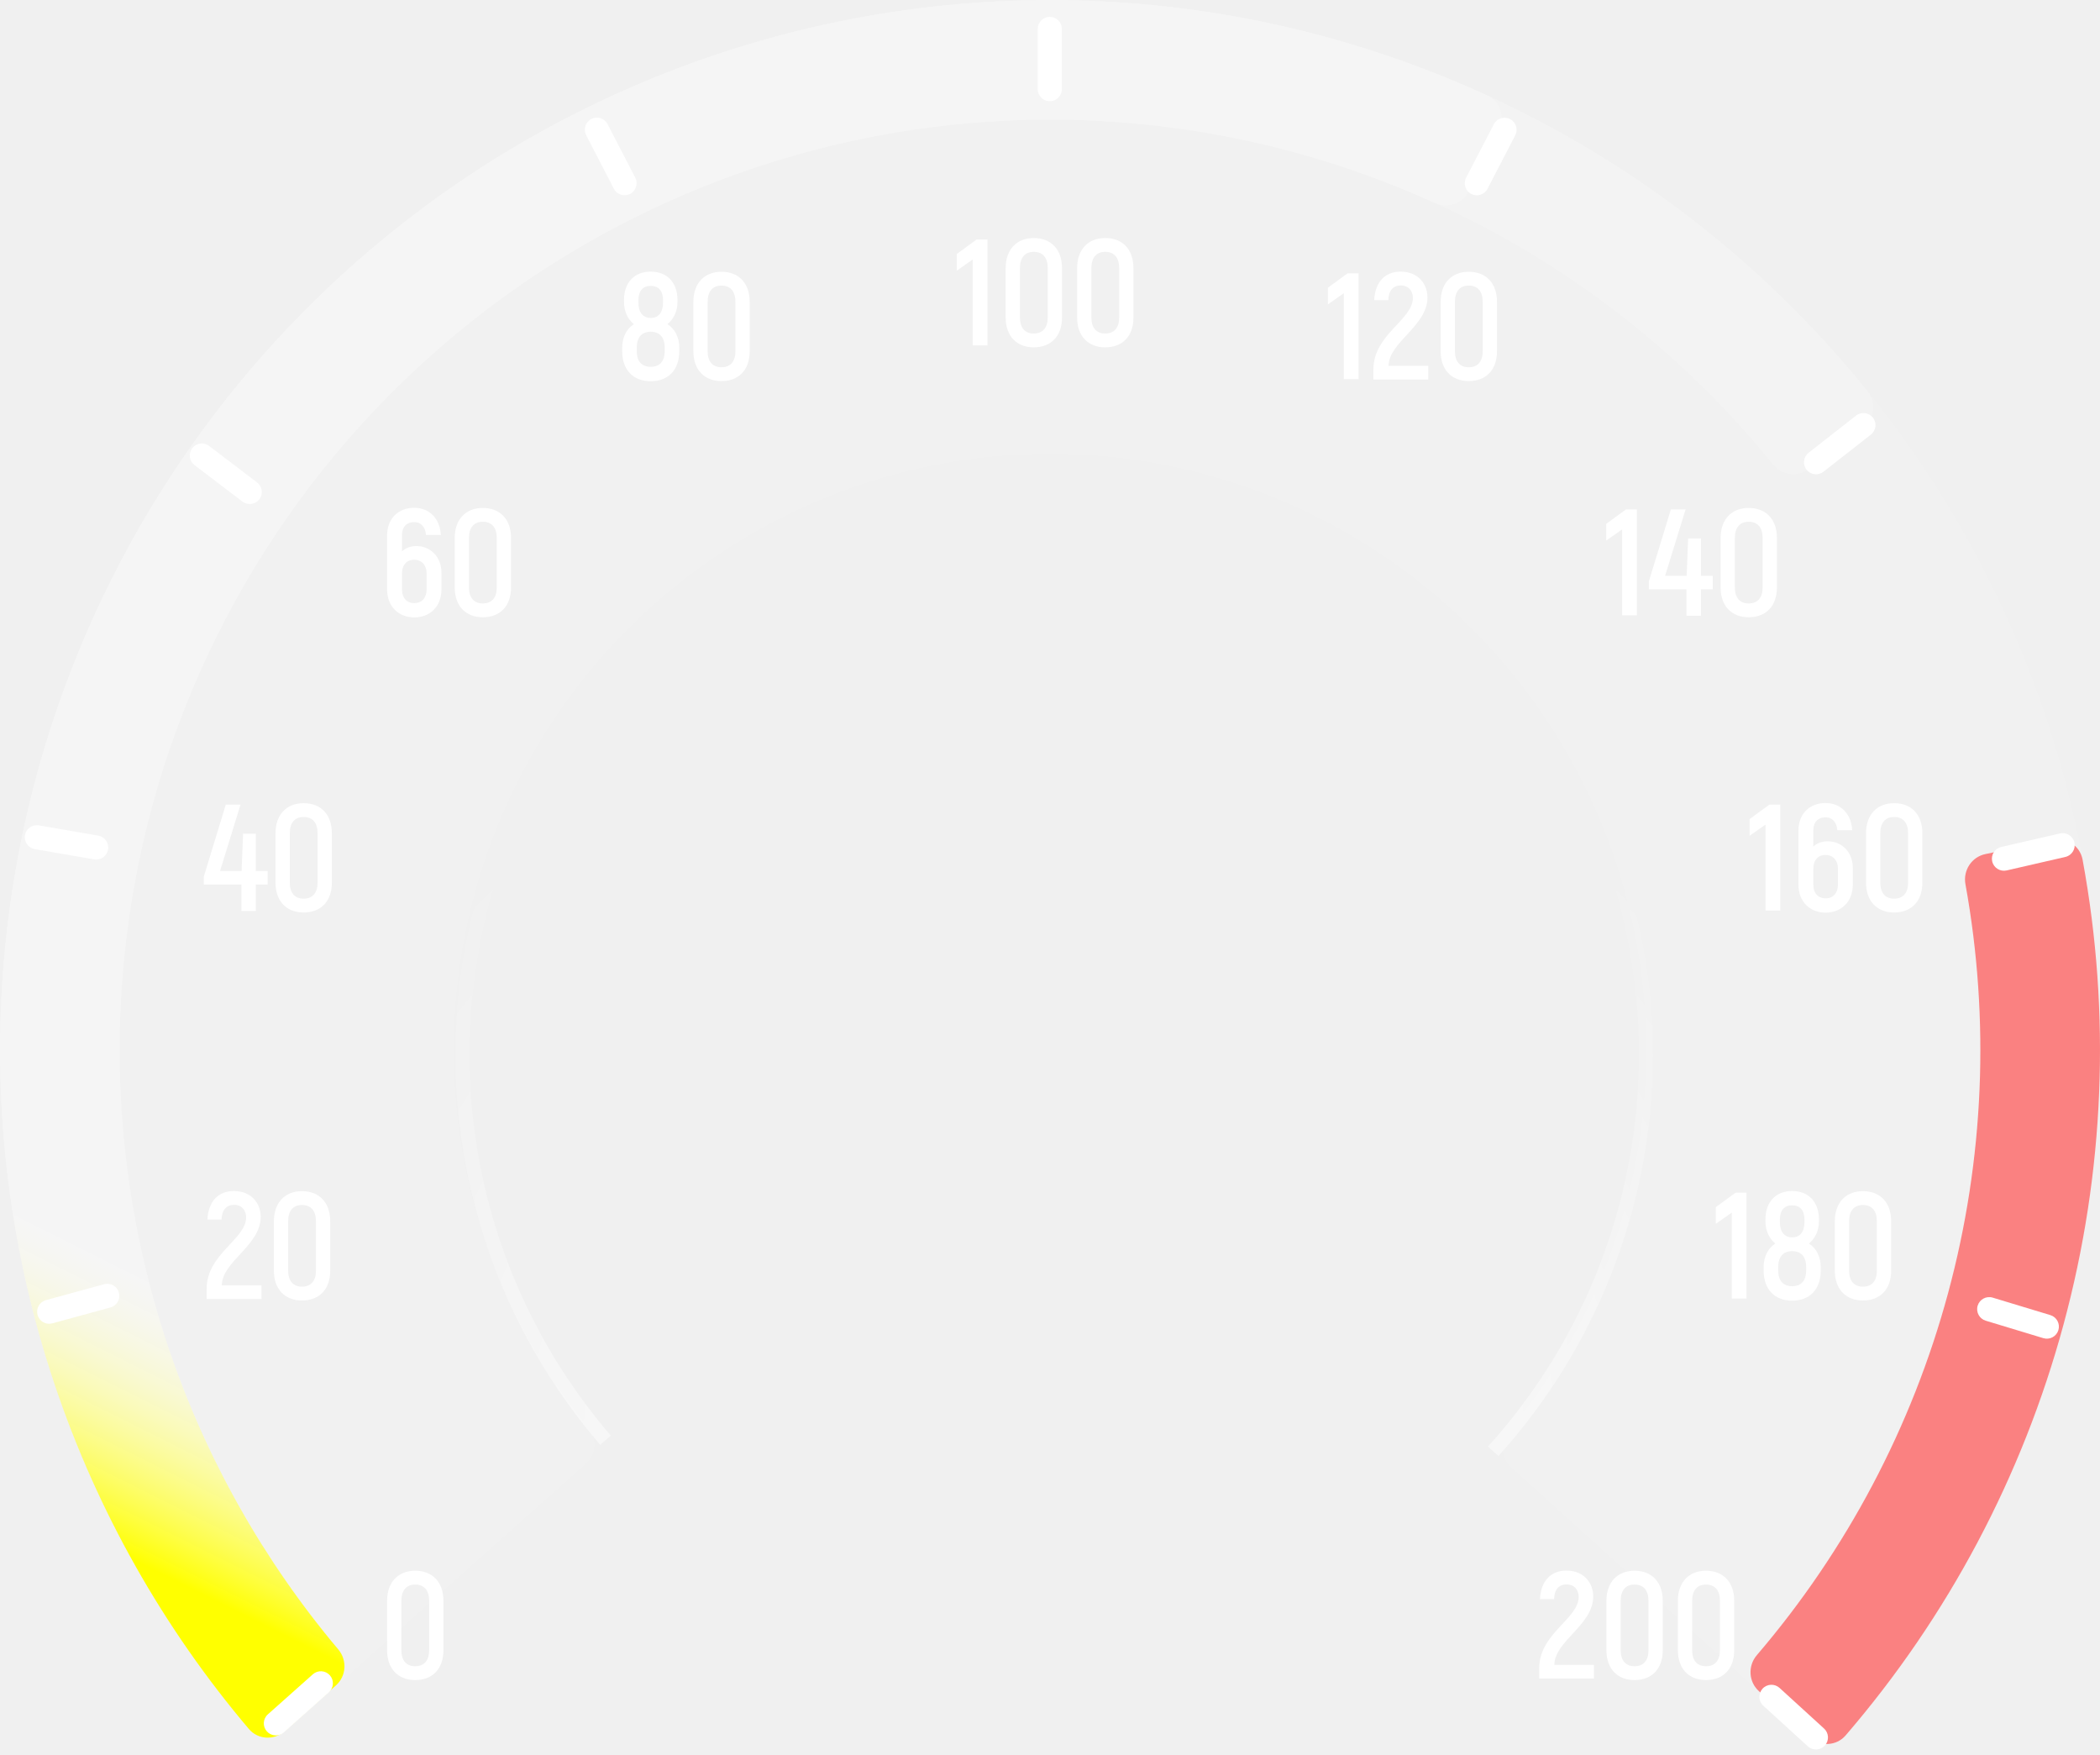
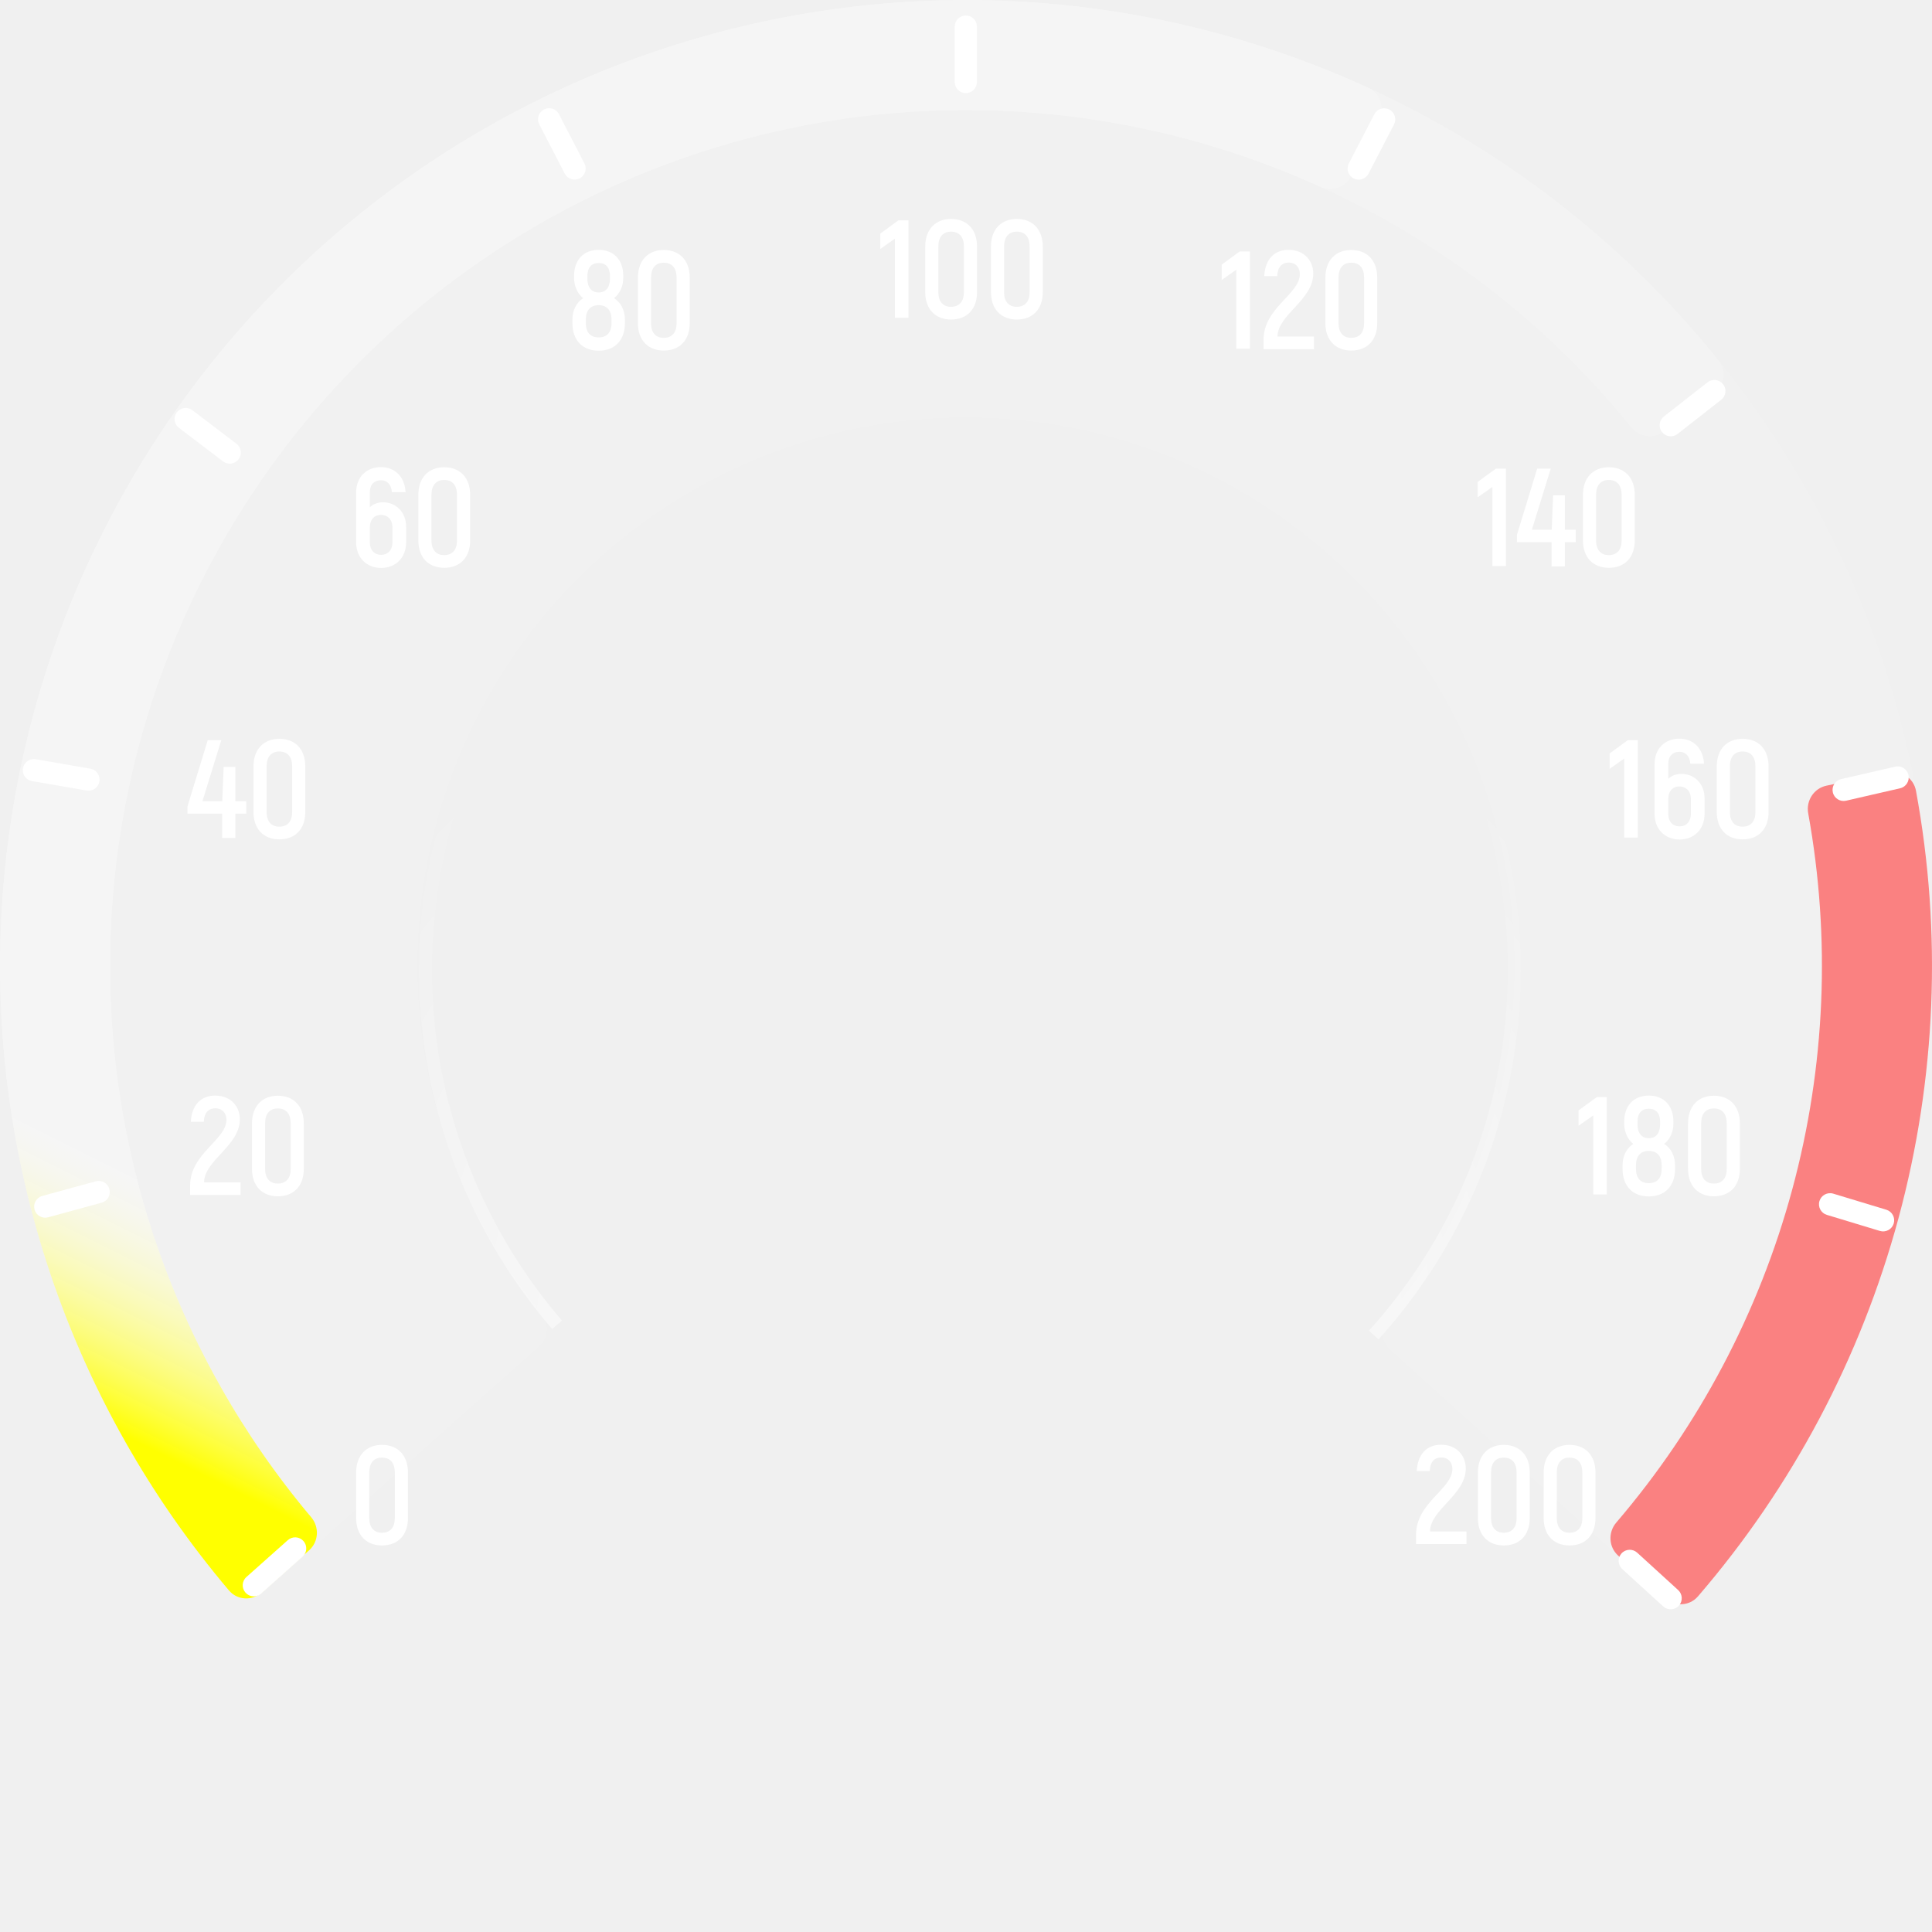
- <svg xmlns="http://www.w3.org/2000/svg" width="249" height="208" viewBox="0 0 249 208" fill="none">
+ <svg xmlns="http://www.w3.org/2000/svg" width="249" height="249" viewBox="0 0 249 249" fill="none">
  <path d="M177.736 15.284C178.462 13.794 177.844 11.995 176.338 11.305C151.178 -0.217 122.864 -3.04 95.877 3.335C67.916 9.94 43.099 26.013 25.636 48.828C8.173 71.643 -0.861 99.796 0.065 128.512C0.958 156.227 11.077 182.821 28.77 204.099C29.829 205.373 31.727 205.499 32.976 204.409L39.142 199.026C40.39 197.936 40.514 196.043 39.459 194.766C23.917 175.957 15.031 152.498 14.243 128.055C13.422 102.61 21.428 77.665 36.901 57.45C52.374 37.235 74.363 22.993 99.138 17.14C122.939 11.518 147.905 13.97 170.12 24.06C171.629 24.746 173.423 24.131 174.149 22.642L177.736 15.284Z" fill="white" fill-opacity="0.21" />
  <path d="M214.625 205.985C215.854 207.096 217.754 207.003 218.835 205.747C233.852 188.312 243.756 167.038 247.419 144.281C251.24 120.535 248.101 96.191 238.383 74.191C228.664 52.191 212.781 33.477 192.654 20.311C172.527 7.145 149.017 0.091 124.966 0.001C100.915 -0.089 77.353 6.789 57.128 19.804C36.903 32.819 20.88 51.414 10.997 73.34C1.114 95.267 -2.207 119.587 1.437 143.36C4.929 166.144 14.674 187.492 29.559 205.039C30.631 206.302 32.531 206.41 33.768 205.308L69.452 173.527C70.689 172.425 70.794 170.532 69.745 169.25C61.757 159.476 56.519 147.726 54.601 135.212C52.532 121.709 54.418 107.896 60.031 95.442C65.645 82.988 74.745 72.426 86.233 65.034C97.721 57.641 111.104 53.734 124.765 53.785C138.425 53.837 151.779 57.843 163.211 65.322C174.643 72.8 183.664 83.429 189.184 95.925C194.705 108.421 196.487 122.248 194.317 135.735C192.305 148.234 186.979 159.944 178.918 169.658C177.86 170.933 177.95 172.826 179.179 173.938L214.625 205.985Z" fill="white" fill-opacity="0.1" />
  <path d="M220.961 50.625C222.276 49.618 222.529 47.732 221.49 46.441C211.637 34.198 199.549 23.924 185.858 16.17C171.298 7.923 155.224 2.695 138.597 0.801C121.97 -1.094 105.132 0.382 89.089 5.142C73.046 9.902 58.127 17.847 45.224 28.502C32.321 39.158 21.698 52.305 13.991 67.159C6.284 82.013 1.65 98.268 0.367 114.953C-0.917 131.638 1.177 148.41 6.522 164.268C11.548 179.177 19.351 192.99 29.51 204.981C30.581 206.245 32.48 206.353 33.718 205.252L39.834 199.812C41.072 198.711 41.179 196.817 40.112 195.549C31.218 184.986 24.381 172.839 19.964 159.737C15.228 145.686 13.373 130.824 14.51 116.04C15.647 101.257 19.753 86.854 26.582 73.692C33.411 60.531 42.824 48.882 54.257 39.44C65.69 29.999 78.909 22.959 93.124 18.742C107.339 14.524 122.259 13.216 136.991 14.895C151.723 16.574 165.965 21.205 178.867 28.513C190.898 35.327 201.533 44.338 210.224 55.069C211.267 56.357 213.147 56.609 214.462 55.602L220.961 50.625Z" fill="url(#paint0_linear)" />
  <path d="M214.625 205.985C215.854 207.096 217.754 207.003 218.835 205.747C230.976 191.65 239.812 175.001 244.678 157.018C249.544 139.035 250.309 120.201 246.933 101.906C246.632 100.276 245.038 99.238 243.416 99.578L235.405 101.257C233.783 101.596 232.749 103.186 233.044 104.816C235.965 120.922 235.267 137.489 230.985 153.313C226.704 169.137 218.953 183.795 208.309 196.231C207.232 197.49 207.324 199.384 208.553 200.495L214.625 205.985Z" fill="#FF4040" fill-opacity="0.63" />
  <path d="M177.666 172.617C186.829 162.482 192.873 149.918 195.073 136.433C197.274 122.948 195.536 109.115 190.07 96.593C184.603 84.071 175.639 73.392 164.254 65.838C152.869 58.284 139.546 54.176 125.884 54.005C112.222 53.835 98.801 57.611 87.231 64.879C75.662 72.147 66.435 82.599 60.658 94.981C54.881 107.363 52.8 121.149 54.664 134.684C56.527 148.22 62.257 160.93 71.165 171.29L72.43 170.202C63.731 160.086 58.136 147.674 56.317 134.457C54.497 121.239 56.529 107.778 62.17 95.687C67.811 83.596 76.821 73.389 88.119 66.292C99.417 59.195 112.523 55.508 125.864 55.674C139.205 55.84 152.214 59.852 163.332 67.229C174.449 74.605 183.202 85.033 188.54 97.261C193.878 109.488 195.575 122.997 193.426 136.164C191.278 149.332 185.376 161.601 176.428 171.497L177.666 172.617Z" fill="url(#paint1_radial)" />
  <path d="M49.23 199.18C51.3 199.18 52.578 197.83 52.578 195.652V189.784C52.578 187.588 51.3 186.22 49.23 186.22C47.196 186.22 45.9 187.588 45.9 189.784V195.652C45.9 197.83 47.196 199.18 49.23 199.18ZM49.23 197.542C48.186 197.542 47.592 196.858 47.592 195.652V189.784C47.592 188.542 48.186 187.858 49.23 187.858C50.292 187.858 50.886 188.542 50.886 189.784V195.652C50.886 196.858 50.292 197.542 49.23 197.542Z" fill="white" />
  <path d="M24.504 154H31.002V152.38H26.304C26.304 149.572 30.912 147.664 30.912 144.262C30.912 142.678 29.814 141.202 27.726 141.202C25.872 141.202 24.702 142.444 24.594 144.586H26.268C26.304 143.434 26.862 142.84 27.744 142.84C28.698 142.84 29.184 143.524 29.184 144.316C29.184 146.926 24.504 148.654 24.504 152.794V154ZM35.806 154.18C37.876 154.18 39.154 152.83 39.154 150.652V144.784C39.154 142.588 37.876 141.22 35.806 141.22C33.772 141.22 32.476 142.588 32.476 144.784V150.652C32.476 152.83 33.772 154.18 35.806 154.18ZM35.806 152.542C34.762 152.542 34.168 151.858 34.168 150.652V144.784C34.168 143.542 34.762 142.858 35.806 142.858C36.868 142.858 37.462 143.542 37.462 144.784V150.652C37.462 151.858 36.868 152.542 35.806 152.542Z" fill="white" />
  <path d="M31.74 103.266H30.336V98.838H28.824L28.644 103.266H26.088L28.518 95.4H26.772L24.162 103.932V104.868H28.626V108H30.336V104.868H31.74V103.266ZM35.999 108.18C38.069 108.18 39.347 106.83 39.347 104.652V98.784C39.347 96.588 38.069 95.22 35.999 95.22C33.965 95.22 32.669 96.588 32.669 98.784V104.652C32.669 106.83 33.965 108.18 35.999 108.18ZM35.999 106.542C34.956 106.542 34.361 105.858 34.361 104.652V98.784C34.361 97.542 34.956 96.858 35.999 96.858C37.062 96.858 37.656 97.542 37.656 98.784V104.652C37.656 105.858 37.062 106.542 35.999 106.542Z" fill="white" />
  <path d="M49.374 64.738C48.69 64.738 48.078 64.972 47.664 65.368V63.442C47.664 62.434 48.258 61.894 49.104 61.894C49.896 61.894 50.436 62.452 50.508 63.424H52.272C52.164 61.462 50.904 60.202 49.104 60.202C47.232 60.202 45.9 61.48 45.9 63.478V69.886C45.9 71.902 47.268 73.198 49.122 73.198C50.976 73.198 52.344 71.902 52.344 69.886V67.888C52.344 66.016 51.03 64.738 49.374 64.738ZM50.58 69.868C50.58 70.93 49.968 71.506 49.122 71.506C48.276 71.506 47.664 70.93 47.664 69.868V67.996C47.664 66.952 48.258 66.358 49.086 66.358C49.95 66.358 50.58 66.952 50.58 67.978V69.868ZM57.246 73.18C59.316 73.18 60.594 71.83 60.594 69.652V63.784C60.594 61.588 59.316 60.22 57.246 60.22C55.212 60.22 53.916 61.588 53.916 63.784V69.652C53.916 71.83 55.212 73.18 57.246 73.18ZM57.246 71.542C56.202 71.542 55.608 70.858 55.608 69.652V63.784C55.608 62.542 56.202 61.858 57.246 61.858C58.308 61.858 58.902 62.542 58.902 63.784V69.652C58.902 70.858 58.308 71.542 57.246 71.542Z" fill="white" />
  <path d="M79.138 38.43C79.876 37.836 80.326 36.9 80.326 35.838V35.55C80.326 33.498 79.102 32.202 77.158 32.202C75.214 32.202 73.99 33.498 73.99 35.55V35.838C73.99 36.9 74.44 37.854 75.16 38.43C74.296 38.97 73.774 39.996 73.774 41.202V41.634C73.774 43.866 75.088 45.198 77.158 45.198C79.228 45.198 80.542 43.866 80.542 41.634V41.202C80.542 39.996 80.02 38.97 79.138 38.43ZM75.7 35.604C75.7 34.47 76.24 33.894 77.158 33.894C78.076 33.894 78.616 34.47 78.616 35.604V35.874C78.616 37.062 78.076 37.692 77.158 37.692C76.24 37.692 75.7 37.062 75.7 35.874V35.604ZM78.814 41.634C78.814 42.858 78.202 43.488 77.158 43.488C76.114 43.488 75.502 42.858 75.502 41.634V41.202C75.502 39.978 76.114 39.33 77.158 39.33C78.202 39.33 78.814 39.978 78.814 41.202V41.634ZM85.544 45.18C87.615 45.18 88.892 43.83 88.892 41.652V35.784C88.892 33.588 87.615 32.22 85.544 32.22C83.51 32.22 82.215 33.588 82.215 35.784V41.652C82.215 43.83 83.51 45.18 85.544 45.18ZM85.544 43.542C84.501 43.542 83.906 42.858 83.906 41.652V35.784C83.906 34.542 84.501 33.858 85.544 33.858C86.606 33.858 87.201 34.542 87.201 35.784V41.652C87.201 42.858 86.606 43.542 85.544 43.542Z" fill="white" />
  <path d="M115.79 28.4L113.45 30.11V32.09L115.34 30.758V40.946H117.086V28.4H115.79ZM122.574 41.18C124.644 41.18 125.922 39.83 125.922 37.652V31.784C125.922 29.588 124.644 28.22 122.574 28.22C120.54 28.22 119.244 29.588 119.244 31.784V37.652C119.244 39.83 120.54 41.18 122.574 41.18ZM122.574 39.542C121.53 39.542 120.936 38.858 120.936 37.652V31.784C120.936 30.542 121.53 29.858 122.574 29.858C123.636 29.858 124.23 30.542 124.23 31.784V37.652C124.23 38.858 123.636 39.542 122.574 39.542ZM131.046 41.18C133.116 41.18 134.394 39.83 134.394 37.652V31.784C134.394 29.588 133.116 28.22 131.046 28.22C129.012 28.22 127.716 29.588 127.716 31.784V37.652C127.716 39.83 129.012 41.18 131.046 41.18ZM131.046 39.542C130.002 39.542 129.408 38.858 129.408 37.652V31.784C129.408 30.542 130.002 29.858 131.046 29.858C132.108 29.858 132.702 30.542 132.702 31.784V37.652C132.702 38.858 132.108 39.542 131.046 39.542Z" fill="white" />
  <path d="M159.79 32.4L157.45 34.11V36.09L159.34 34.758V44.946H161.086V32.4H159.79ZM162.848 45H169.346V43.38H164.648C164.648 40.572 169.256 38.664 169.256 35.262C169.256 33.678 168.158 32.202 166.07 32.202C164.216 32.202 163.046 33.444 162.938 35.586H164.612C164.648 34.434 165.206 33.84 166.088 33.84C167.042 33.84 167.528 34.524 167.528 35.316C167.528 37.926 162.848 39.654 162.848 43.794V45ZM174.15 45.18C176.22 45.18 177.498 43.83 177.498 41.652V35.784C177.498 33.588 176.22 32.22 174.15 32.22C172.116 32.22 170.82 33.588 170.82 35.784V41.652C170.82 43.83 172.116 45.18 174.15 45.18ZM174.15 43.542C173.106 43.542 172.512 42.858 172.512 41.652V35.784C172.512 34.542 173.106 33.858 174.15 33.858C175.212 33.858 175.806 34.542 175.806 35.784V41.652C175.806 42.858 175.212 43.542 174.15 43.542Z" fill="white" />
  <path d="M192.79 60.4L190.45 62.11V64.09L192.34 62.758V72.946H194.086V60.4H192.79ZM203.084 68.266H201.68V63.838H200.168L199.988 68.266H197.432L199.862 60.4H198.116L195.506 68.932V69.868H199.97V73H201.68V69.868H203.084V68.266ZM207.343 73.18C209.413 73.18 210.691 71.83 210.691 69.652V63.784C210.691 61.588 209.413 60.22 207.343 60.22C205.309 60.22 204.013 61.588 204.013 63.784V69.652C204.013 71.83 205.309 73.18 207.343 73.18ZM207.343 71.542C206.299 71.542 205.705 70.858 205.705 69.652V63.784C205.705 62.542 206.299 61.858 207.343 61.858C208.405 61.858 208.999 62.542 208.999 63.784V69.652C208.999 70.858 208.405 71.542 207.343 71.542Z" fill="white" />
  <path d="M209.79 95.4L207.45 97.11V99.09L209.34 97.758V107.946H211.086V95.4H209.79ZM216.718 99.738C216.034 99.738 215.422 99.972 215.008 100.368V98.442C215.008 97.434 215.602 96.894 216.448 96.894C217.24 96.894 217.78 97.452 217.852 98.424H219.616C219.508 96.462 218.248 95.202 216.448 95.202C214.576 95.202 213.244 96.48 213.244 98.478V104.886C213.244 106.902 214.612 108.198 216.466 108.198C218.32 108.198 219.688 106.902 219.688 104.886V102.888C219.688 101.016 218.374 99.738 216.718 99.738ZM217.924 104.868C217.924 105.93 217.312 106.506 216.466 106.506C215.62 106.506 215.008 105.93 215.008 104.868V102.996C215.008 101.952 215.602 101.358 216.43 101.358C217.294 101.358 217.924 101.952 217.924 102.978V104.868ZM224.589 108.18C226.659 108.18 227.937 106.83 227.937 104.652V98.784C227.937 96.588 226.659 95.22 224.589 95.22C222.555 95.22 221.259 96.588 221.259 98.784V104.652C221.259 106.83 222.555 108.18 224.589 108.18ZM224.589 106.542C223.545 106.542 222.951 105.858 222.951 104.652V98.784C222.951 97.542 223.545 96.858 224.589 96.858C225.651 96.858 226.245 97.542 226.245 98.784V104.652C226.245 105.858 225.651 106.542 224.589 106.542Z" fill="white" />
  <path d="M205.79 141.4L203.45 143.11V145.09L205.34 143.758V153.946H207.086V141.4H205.79ZM214.482 147.43C215.22 146.836 215.67 145.9 215.67 144.838V144.55C215.67 142.498 214.446 141.202 212.502 141.202C210.558 141.202 209.334 142.498 209.334 144.55V144.838C209.334 145.9 209.784 146.854 210.504 147.43C209.64 147.97 209.118 148.996 209.118 150.202V150.634C209.118 152.866 210.432 154.198 212.502 154.198C214.572 154.198 215.886 152.866 215.886 150.634V150.202C215.886 148.996 215.364 147.97 214.482 147.43ZM211.044 144.604C211.044 143.47 211.584 142.894 212.502 142.894C213.42 142.894 213.96 143.47 213.96 144.604V144.874C213.96 146.062 213.42 146.692 212.502 146.692C211.584 146.692 211.044 146.062 211.044 144.874V144.604ZM214.158 150.634C214.158 151.858 213.546 152.488 212.502 152.488C211.458 152.488 210.846 151.858 210.846 150.634V150.202C210.846 148.978 211.458 148.33 212.502 148.33C213.546 148.33 214.158 148.978 214.158 150.202V150.634ZM220.888 154.18C222.958 154.18 224.236 152.83 224.236 150.652V144.784C224.236 142.588 222.958 141.22 220.888 141.22C218.854 141.22 217.558 142.588 217.558 144.784V150.652C217.558 152.83 218.854 154.18 220.888 154.18ZM220.888 152.542C219.844 152.542 219.25 151.858 219.25 150.652V144.784C219.25 143.542 219.844 142.858 220.888 142.858C221.95 142.858 222.544 143.542 222.544 144.784V150.652C222.544 151.858 221.95 152.542 220.888 152.542Z" fill="white" />
  <path d="M182.504 199H189.002V197.38H184.304C184.304 194.572 188.912 192.664 188.912 189.262C188.912 187.678 187.814 186.202 185.726 186.202C183.872 186.202 182.702 187.444 182.594 189.586H184.268C184.304 188.434 184.862 187.84 185.744 187.84C186.698 187.84 187.184 188.524 187.184 189.316C187.184 191.926 182.504 193.654 182.504 197.794V199ZM193.806 199.18C195.876 199.18 197.154 197.83 197.154 195.652V189.784C197.154 187.588 195.876 186.22 193.806 186.22C191.772 186.22 190.476 187.588 190.476 189.784V195.652C190.476 197.83 191.772 199.18 193.806 199.18ZM193.806 197.542C192.762 197.542 192.168 196.858 192.168 195.652V189.784C192.168 188.542 192.762 187.858 193.806 187.858C194.868 187.858 195.462 188.542 195.462 189.784V195.652C195.462 196.858 194.868 197.542 193.806 197.542ZM202.279 199.18C204.349 199.18 205.627 197.83 205.627 195.652V189.784C205.627 187.588 204.349 186.22 202.279 186.22C200.245 186.22 198.949 187.588 198.949 189.784V195.652C198.949 197.83 200.245 199.18 202.279 199.18ZM202.279 197.542C201.235 197.542 200.641 196.858 200.641 195.652V189.784C200.641 188.542 201.235 187.858 202.279 187.858C203.341 187.858 203.935 188.542 203.935 189.784V195.652C203.935 196.858 203.341 197.542 202.279 197.542Z" fill="white" />
  <rect width="2.857" height="10" rx="1.429" transform="matrix(-1 0 0 1 125.904 2)" fill="white" />
  <rect width="2.857" height="10" rx="1.429" transform="matrix(-0.888217 0.459425 0.459425 0.888217 71.3848 13.4485)" fill="white" />
  <rect width="2.857" height="10" rx="1.429" transform="matrix(-0.887705 -0.460413 -0.460413 0.887705 180.32 14.7766)" fill="white" />
  <rect width="2.857" height="10" rx="1.429" transform="matrix(-0.616385 -0.787445 -0.787445 0.616385 222.958 50.6442)" fill="white" />
  <rect width="2.857" height="10" rx="1.429" transform="matrix(-0.224088 -0.974569 -0.974569 0.224088 246.285 101.274)" fill="white" />
  <rect width="2.857" height="10" rx="1.429" transform="matrix(0.289881 -0.957063 -0.957063 -0.289881 243.651 159.06)" fill="white" />
  <rect width="2.857" height="10" rx="1.429" transform="matrix(0.674061 -0.738676 -0.738676 -0.674061 215.41 208)" fill="white" />
  <rect width="2.857" height="10" rx="1.429" transform="matrix(0.605446 -0.795887 -0.795887 -0.605446 29.8853 60.3306)" fill="white" />
  <rect width="2.857" height="10" rx="1.429" transform="matrix(0.170479 -0.985361 -0.985361 -0.170479 12.5688 102.128)" fill="white" />
  <rect width="2.857" height="10" rx="1.429" transform="matrix(-0.263837 -0.964567 -0.964567 0.263837 14.4756 154.628)" fill="white" />
  <rect width="2.857" height="10" rx="1.429" transform="matrix(-0.664986 -0.746856 -0.746856 0.664986 40.061 199.681)" fill="white" />
  <defs>
    <linearGradient id="paint0_linear" x1="10" y1="148" x2="-5" y2="178" gradientUnits="userSpaceOnUse">
      <stop stop-color="white" stop-opacity="0.13" />
      <stop offset="0.907" stop-color="#FFFF00" />
    </linearGradient>
    <radialGradient id="paint1_radial" cx="0" cy="0" r="1" gradientUnits="userSpaceOnUse" gradientTransform="translate(125 174.5) rotate(-90) scale(99.5)">
      <stop stop-color="white" />
      <stop offset="1" stop-color="white" stop-opacity="0" />
    </radialGradient>
  </defs>
</svg>
